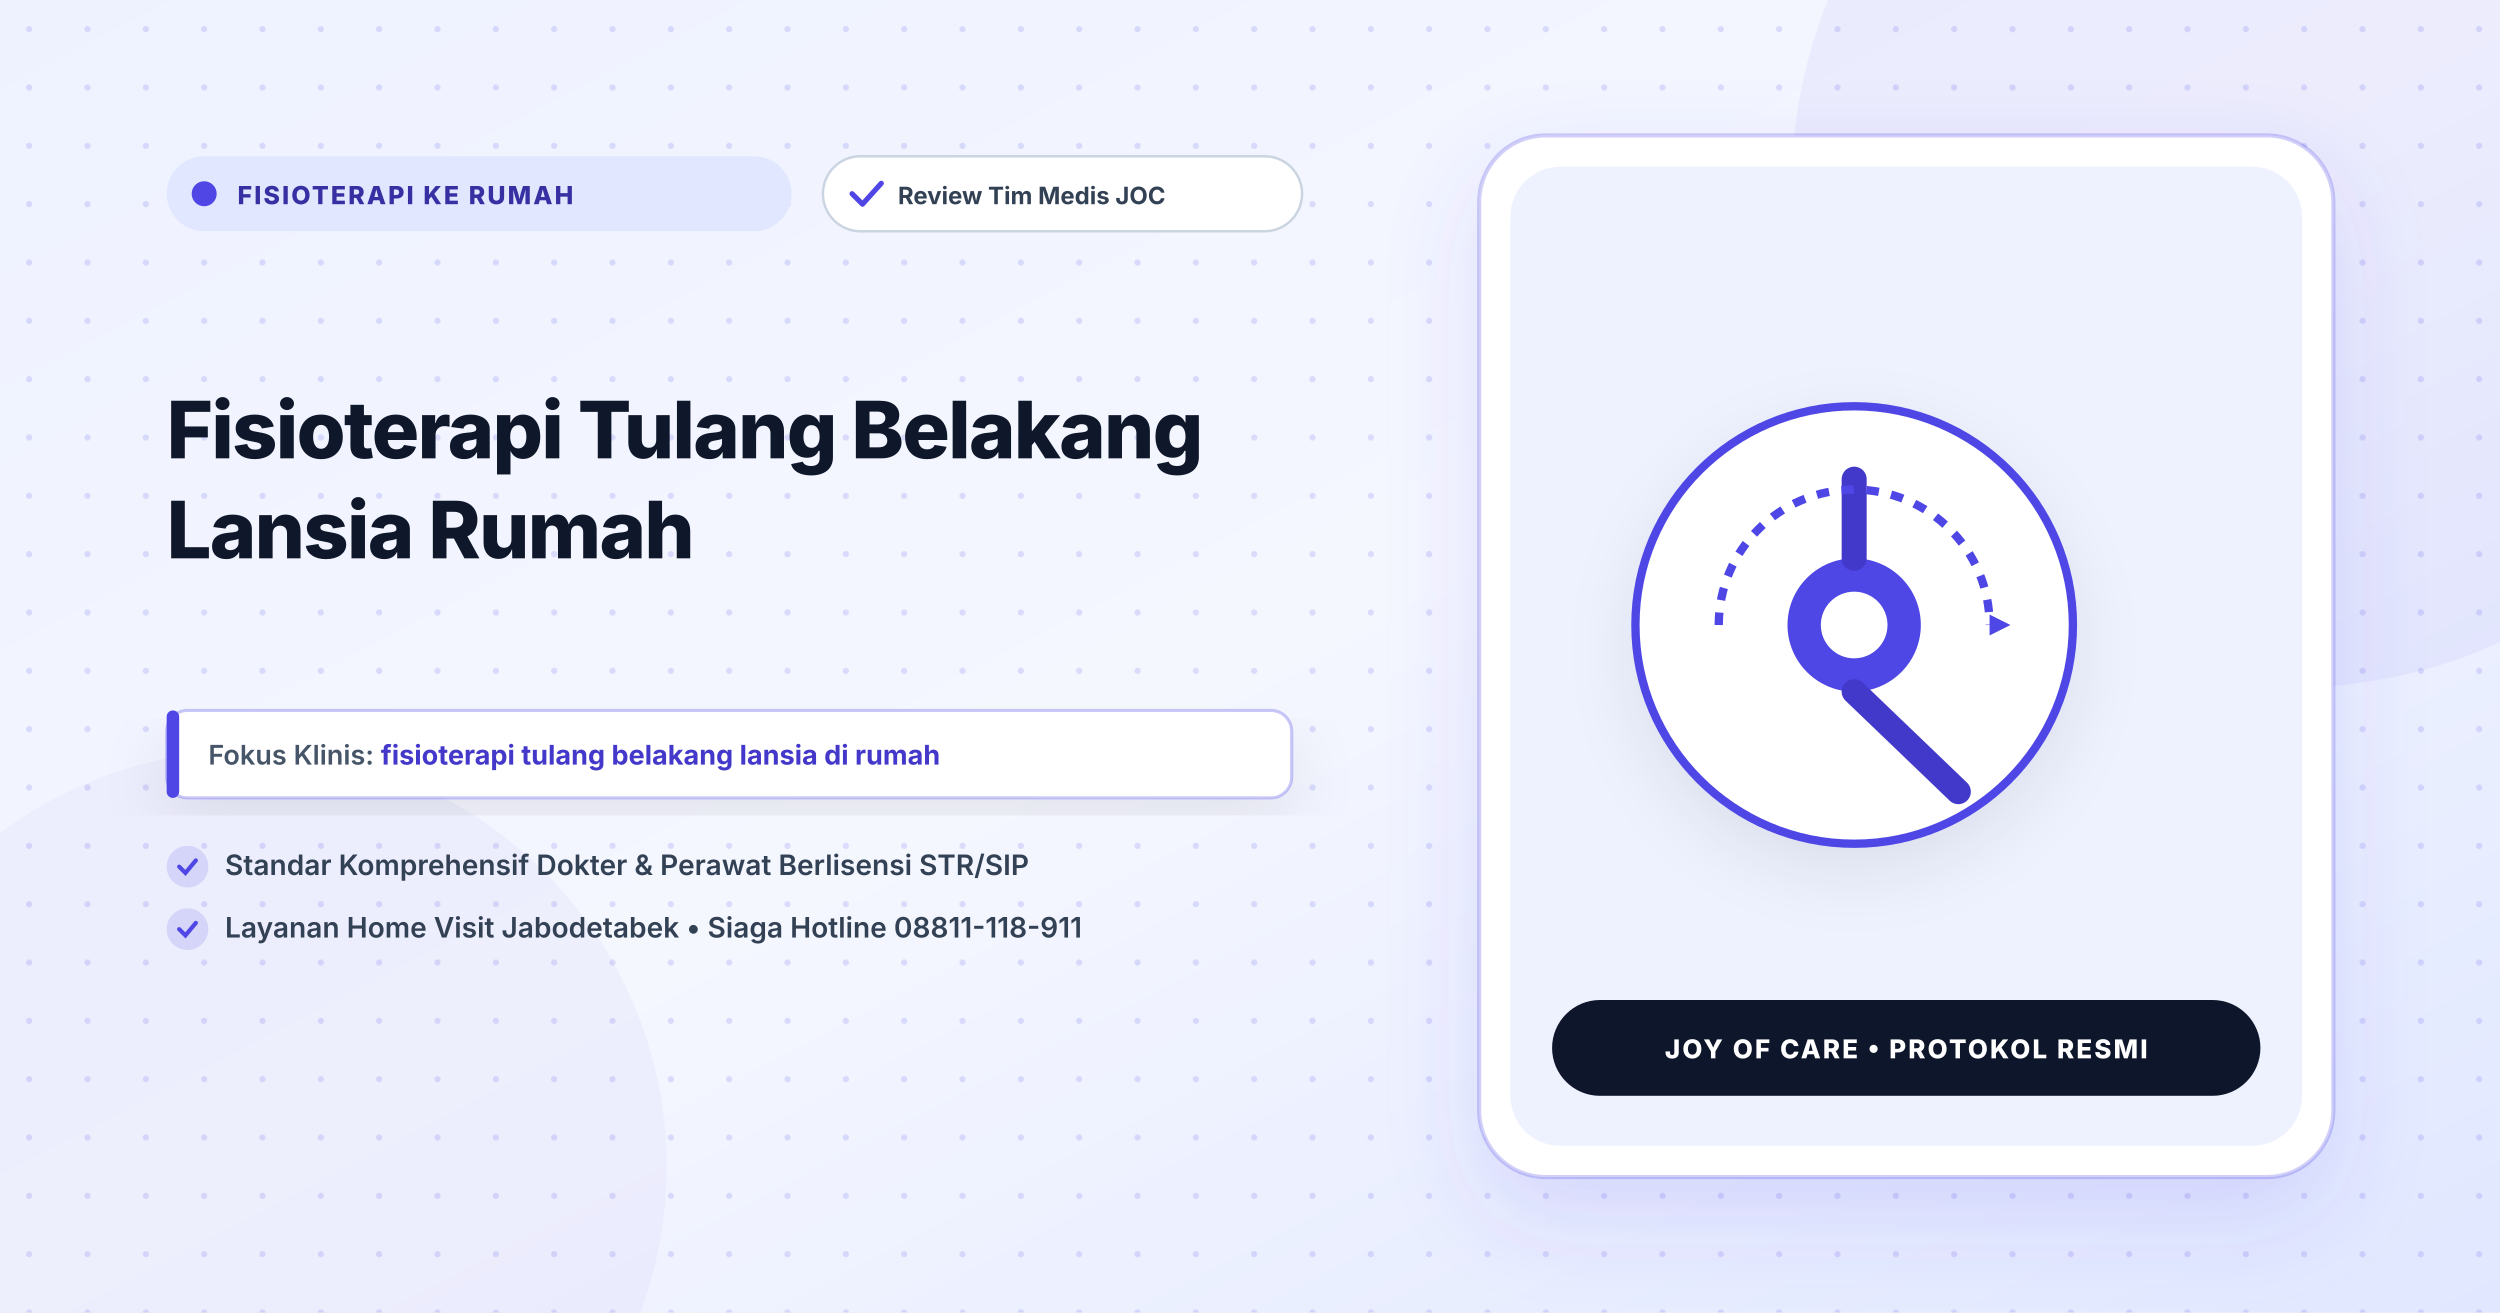
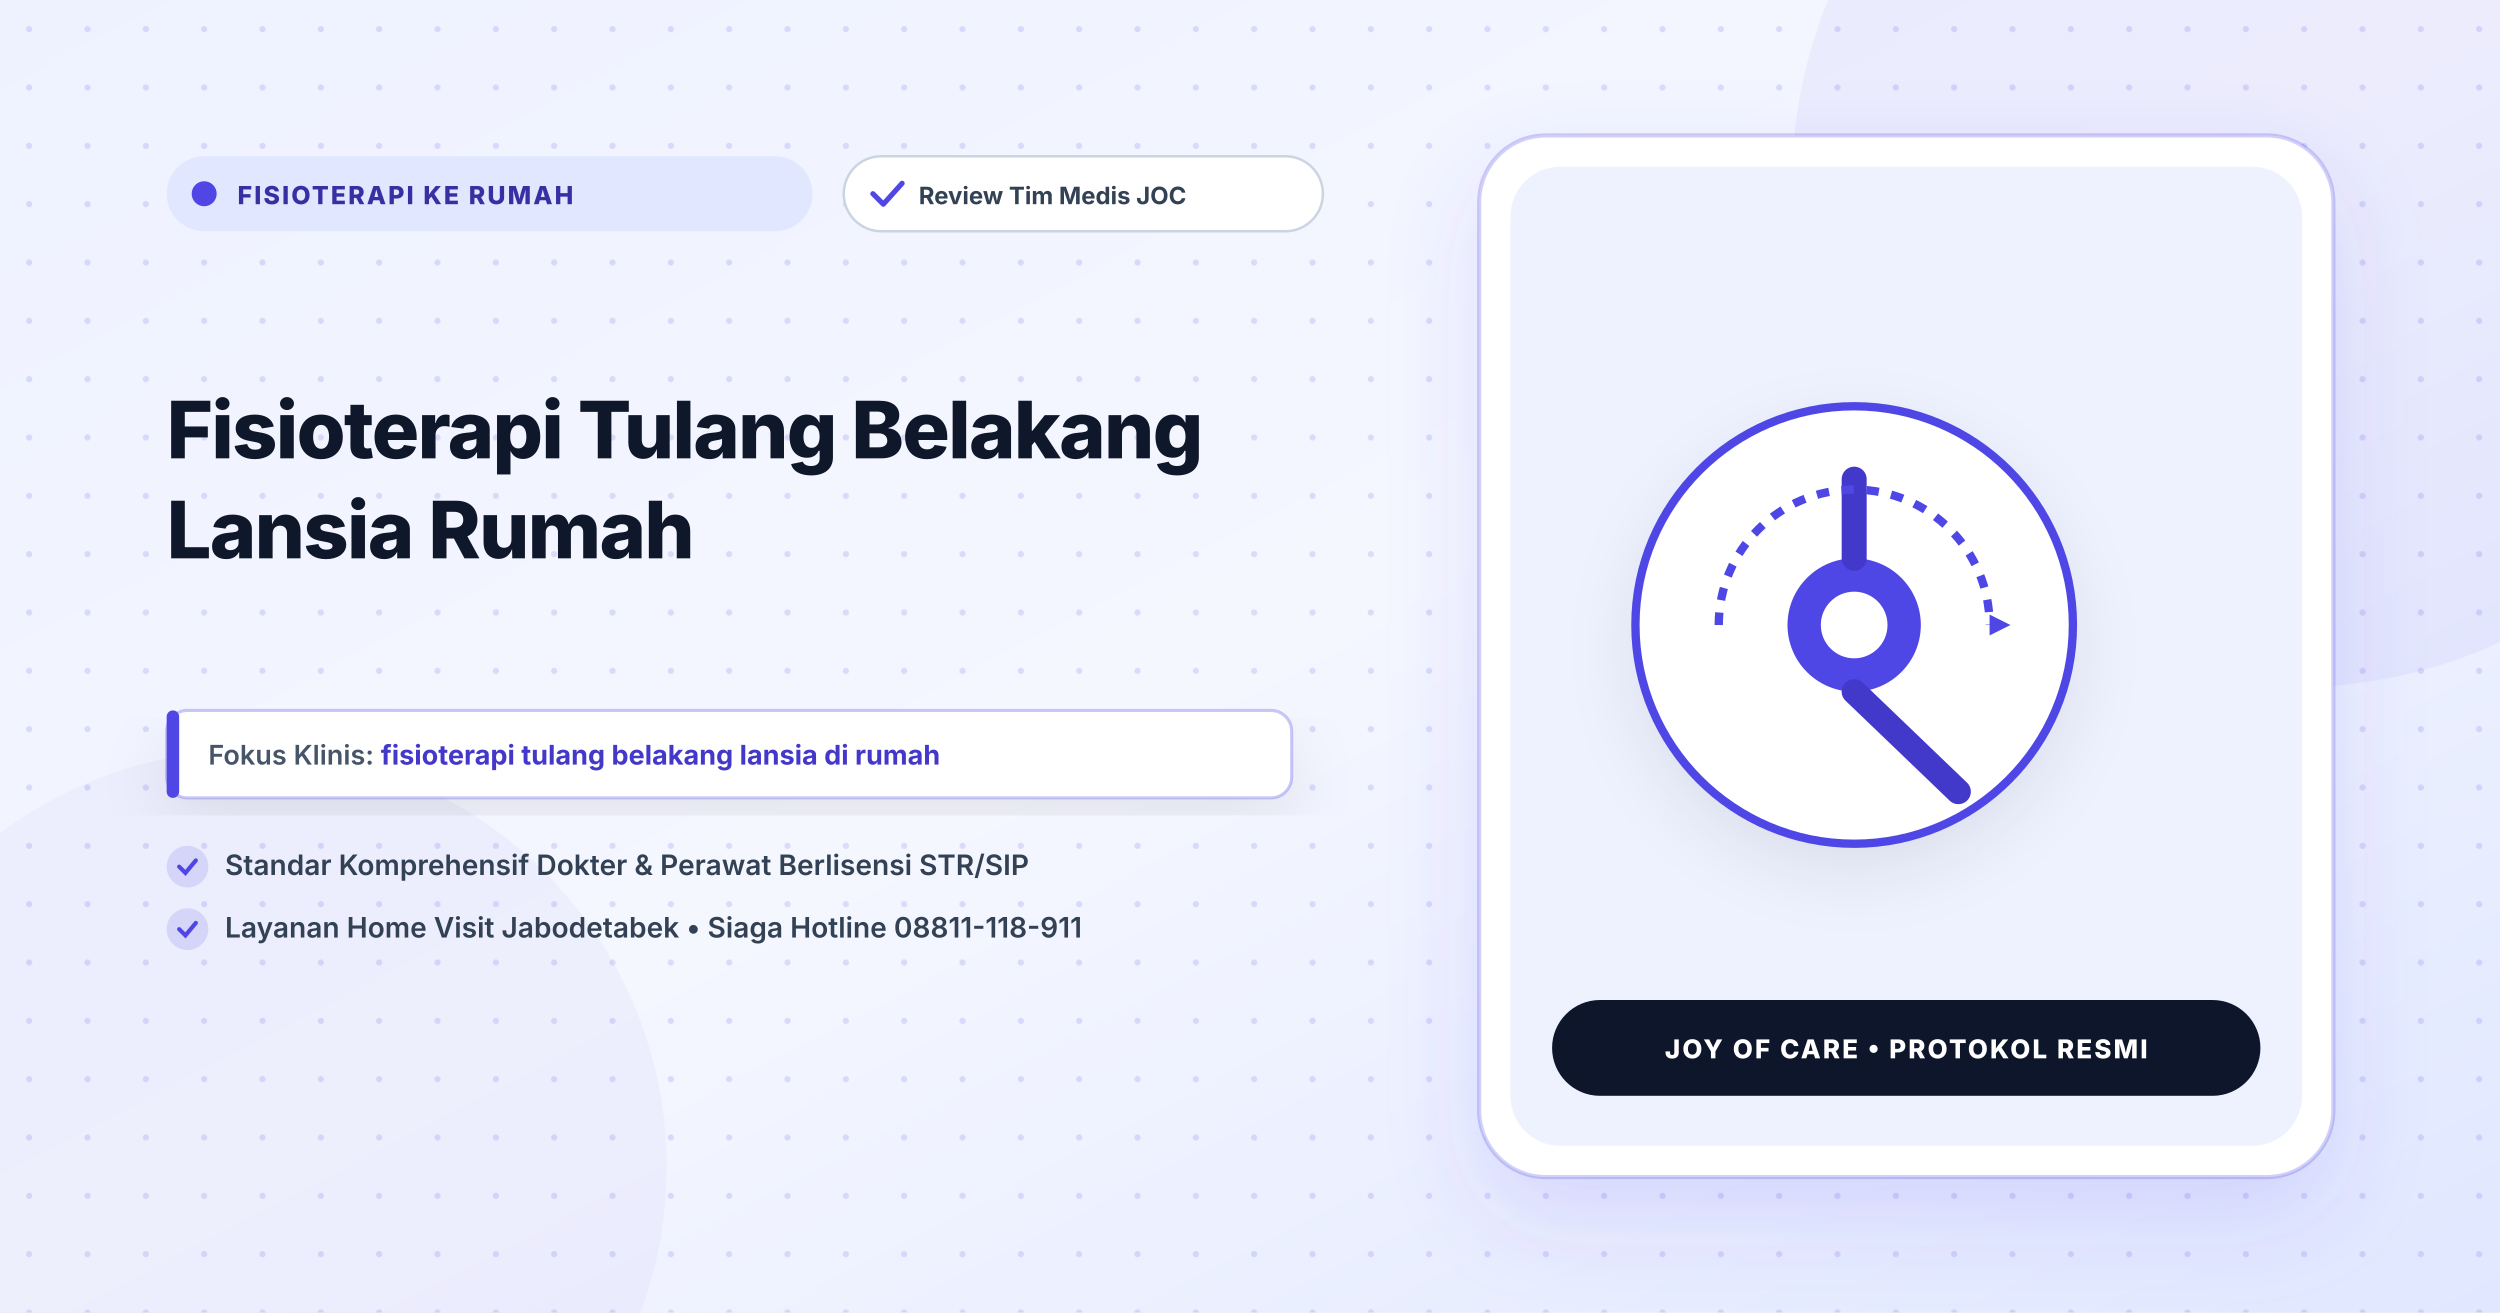
<svg xmlns="http://www.w3.org/2000/svg" viewBox="0 0 1200 630" width="1200" height="630">
  <defs>
    <linearGradient id="bgGrad" x1="0%" y1="0%" x2="100%" y2="100%">
      <stop offset="0%" stop-color="#EEF2FF" />
      <stop offset="50%" stop-color="#F5F7FF" />
      <stop offset="100%" stop-color="#E0E7FF" />
    </linearGradient>
    <linearGradient id="accentGrad" x1="0%" y1="0%" x2="100%" y2="0%">
      <stop offset="0%" stop-color="#4F46E5" />
      <stop offset="100%" stop-color="#4338CA" />
    </linearGradient>
    <filter id="shadow" x="-20%" y="-20%" width="140%" height="140%">
      <feDropShadow dx="0" dy="12" stdDeviation="16" flood-color="#0F172A" flood-opacity="0.08" />
    </filter>
    <filter id="cardShadow" x="-20%" y="-20%" width="140%" height="140%">
      <feDropShadow dx="0" dy="18" stdDeviation="22" flood-color="#4F46E5" flood-opacity="0.14" />
    </filter>
    <pattern id="dotPattern" x="0" y="0" width="28" height="28" patternUnits="userSpaceOnUse">
      <circle cx="14" cy="14" r="1.5" fill="#4F46E5" opacity="0.16" />
    </pattern>
  </defs>
  <rect width="1200" height="630" fill="url(#bgGrad)" />
  <rect width="1200" height="630" fill="url(#dotPattern)" />
  <circle cx="1100" cy="90" r="240" fill="#4F46E5" opacity="0.06" />
  <circle cx="120" cy="560" r="200" fill="#4338CA" opacity="0.04" />
  <g transform="translate(80, 75)">
    <g transform="translate(0, 0)">
-       <rect x="0" y="0" width="300" height="36" rx="18" fill="#E0E7FF" />
+       <rect x="0" y="0" width="310" height="36" rx="18" fill="#E0E7FF" />
      <circle cx="18" cy="18" r="6" fill="#4F46E5" />
      <text x="34" y="23" font-family="Inter, -apple-system, sans-serif" font-size="12" font-weight="800" fill="#3730A3" letter-spacing="1">FISIOTERAPI KE RUMAH</text>
    </g>
-     <g transform="translate(315, 0)">
+     <g transform="translate(325, 0)">
      <rect x="0" y="0" width="230" height="36" rx="18" fill="#FFFFFF" stroke="#CBD5E1" stroke-width="1.2" />
      <path d="M14 18 L19 23 L28 13" fill="none" stroke="#4F46E5" stroke-width="2.5" stroke-linecap="round" stroke-linejoin="round" />
      <text x="36" y="23" font-family="Inter, -apple-system, sans-serif" font-size="11.5" font-weight="700" fill="#334155">Review Tim Medis JOC</text>
    </g>
    <text x="0" y="145" font-family="Montserrat, Inter, -apple-system, sans-serif" font-size="38" font-weight="800" fill="#0F172A" letter-spacing="-0.8">Fisioterapi Tulang Belakang</text>
    <text x="0" y="193" font-family="Montserrat, Inter, -apple-system, sans-serif" font-size="38" font-weight="800" fill="#0F172A" letter-spacing="-0.8">Lansia Rumah</text>
    <g transform="translate(0, 266)">
      <rect x="0" y="0" width="540" height="42" rx="10" fill="#FFFFFF" stroke="#4F46E5" stroke-opacity="0.3" stroke-width="1.5" filter="url(#shadow)" />
      <rect x="0" y="0" width="6" height="42" rx="3" fill="#4F46E5" />
      <text x="20" y="26" font-family="Inter, -apple-system, sans-serif" font-size="13" font-weight="600" fill="#475569">
        Fokus Klinis: <tspan font-weight="700" fill="#4338CA">fisioterapi tulang belakang lansia di rumah</tspan>
      </text>
    </g>
    <g transform="translate(0, 331)">
      <g transform="translate(0, 0)">
        <circle cx="10" cy="10" r="10" fill="#4F46E5" fill-opacity="0.15" />
        <path d="M6 10 L9 13 L14 7" fill="none" stroke="#4F46E5" stroke-width="2" stroke-linecap="round" />
        <text x="28" y="14" font-family="Inter, sans-serif" font-size="13.5" font-weight="600" fill="#334155">Standar Komprehensif Dokter &amp; Perawat Berlisensi STR/SIP</text>
      </g>
      <g transform="translate(0, 30)">
        <circle cx="10" cy="10" r="10" fill="#4F46E5" fill-opacity="0.15" />
        <path d="M6 10 L9 13 L14 7" fill="none" stroke="#4F46E5" stroke-width="2" stroke-linecap="round" />
        <text x="28" y="14" font-family="Inter, sans-serif" font-size="13.5" font-weight="600" fill="#334155">Layanan Home Visit Jabodetabek • Siaga Hotline 08811-118-911</text>
      </g>
    </g>
  </g>
  <g filter="url(#cardShadow)">
    <rect x="710" y="65" width="410" height="500" rx="32" fill="#FFFFFF" stroke="#4F46E5" stroke-opacity="0.25" stroke-width="2" />
    <rect x="725" y="80" width="380" height="470" rx="24" fill="#EEF2FF" />
    <g transform="translate(770, 180)">
      <circle cx="120" cy="120" r="105" fill="#FFFFFF" stroke="#4F46E5" stroke-width="4" filter="url(#shadow)" />
      <circle cx="120" cy="120" r="32" fill="#4F46E5" />
      <circle cx="120" cy="120" r="16" fill="#FFFFFF" />
      <path d="M120 50 L120 88" stroke="#4338CA" stroke-width="12" stroke-linecap="round" />
      <path d="M120 152 L170 200" stroke="#4338CA" stroke-width="12" stroke-linecap="round" />
      <path d="M55 120 A65 65 0 0 1 185 120" fill="none" stroke="#4F46E5" stroke-width="4" stroke-dasharray="6,6" />
      <polygon points="185,115 195,120 185,125" fill="#4F46E5" />
    </g>
    <g transform="translate(745, 480)">
      <rect x="0" y="0" width="340" height="46" rx="23" fill="#0F172A" />
      <text x="170" y="28" font-family="Inter, sans-serif" font-size="12.5" font-weight="800" fill="#FFFFFF" text-anchor="middle" letter-spacing="1">JOY OF CARE • PROTOKOL RESMI</text>
    </g>
  </g>
</svg>
